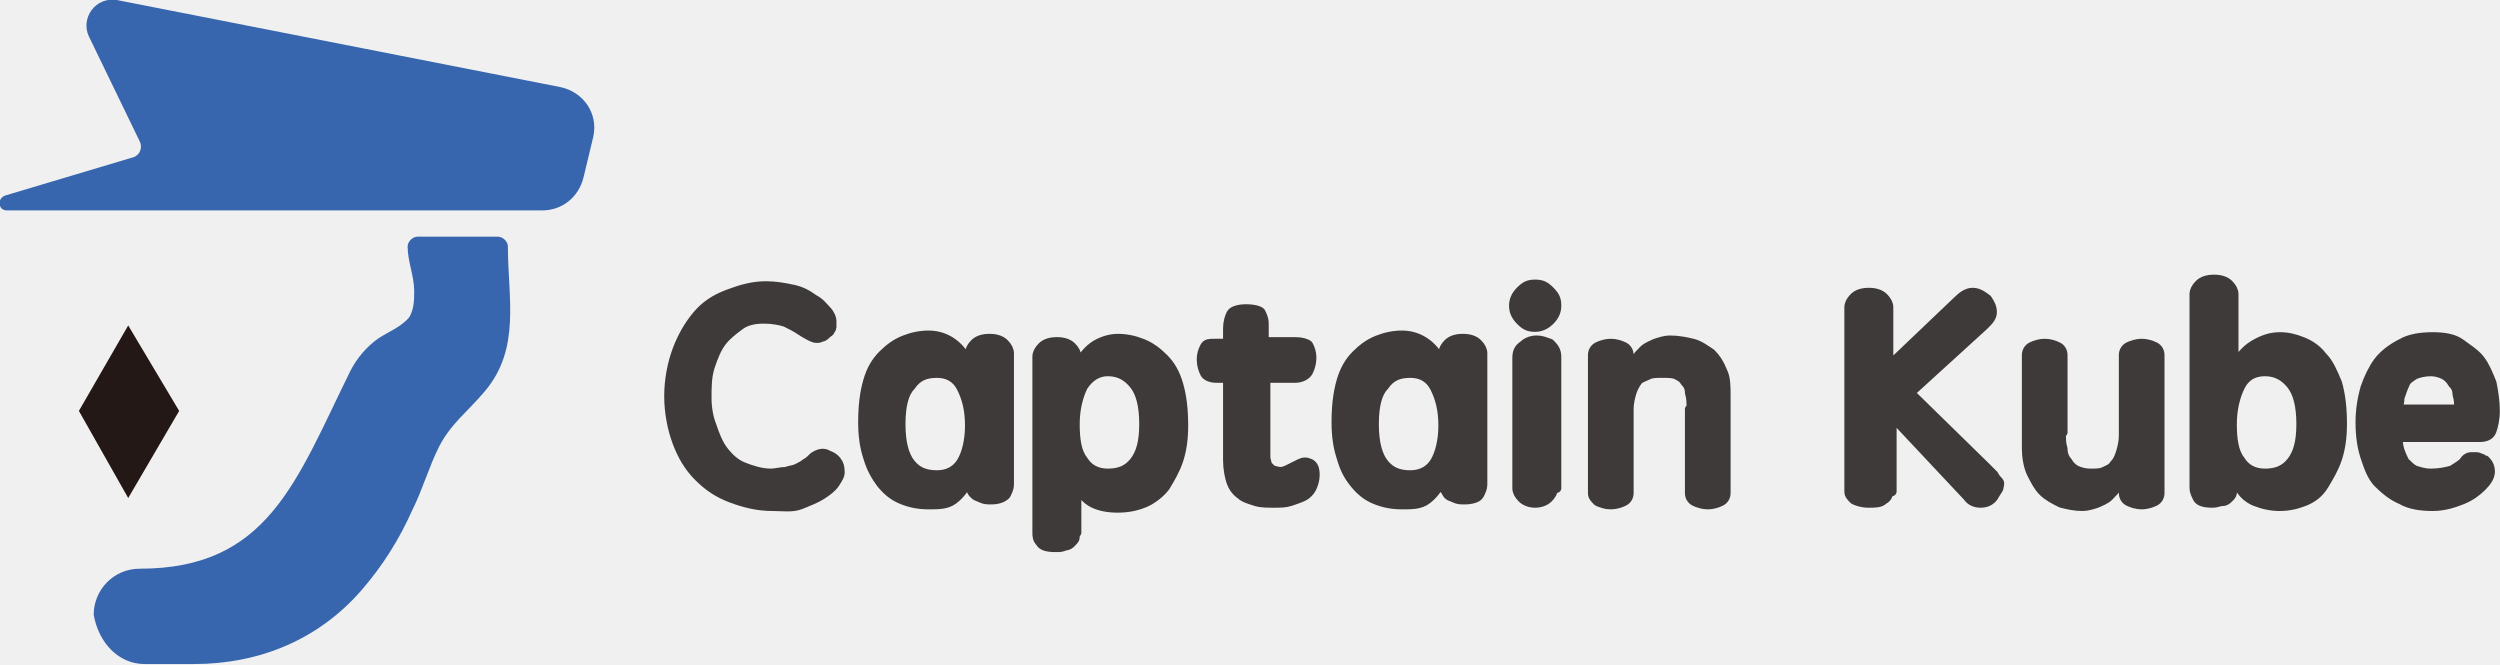
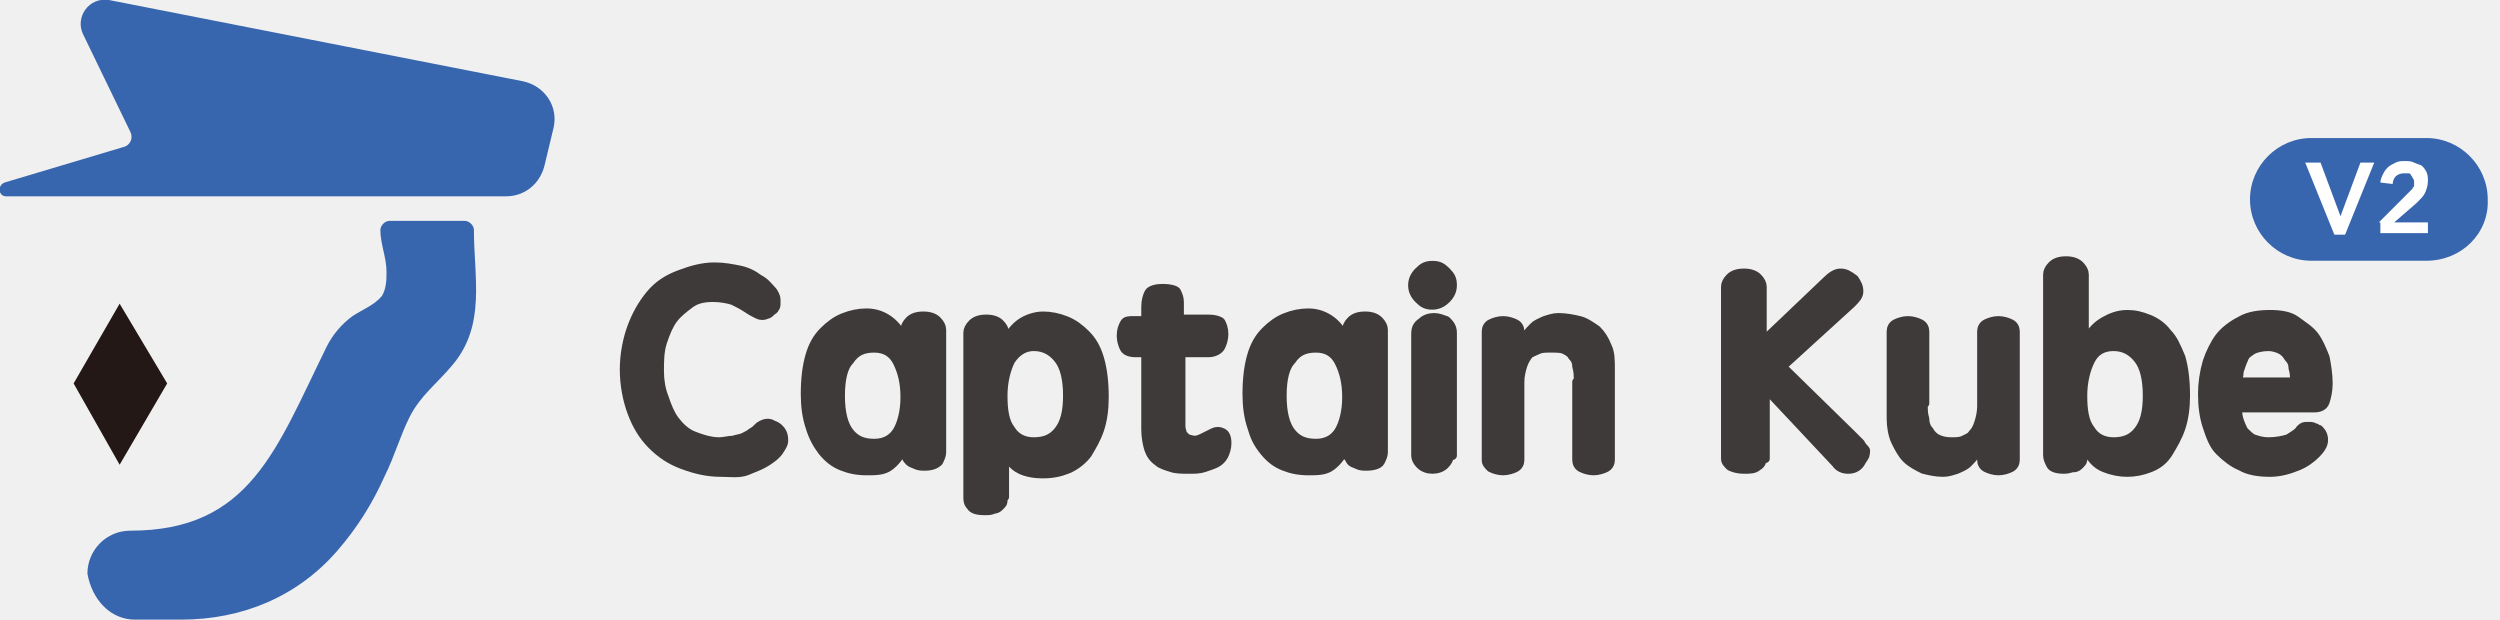
- <svg xmlns="http://www.w3.org/2000/svg" version="1.1" id="圖層_1" x="0px" y="0px" viewBox="0 0 152.1 40.4" style="enable-background:new 0 0 152.1 40.4;" xml:space="preserve">
+ <svg xmlns="http://www.w3.org/2000/svg" version="1.1" id="圖層_1" x="0px" y="0px" viewBox="0 0 163 40.4" style="enable-background:new 0 0 163 40.4;" xml:space="preserve">
  <style type="text/css">
	.st0{fill:#3766AF;}
	.st1{fill:#231815;}
	.st2{fill:#3E3A39;stroke:#3E3A39;stroke-width:0.579;stroke-linecap:round;stroke-linejoin:round;stroke-miterlimit:10;}
+ 	.st3{fill:#FFFFFF;}
</style>
  <g>
    <g>
-       <path class="st0" d="M8.5,8.6L5.4,2.2C4.9,1.1,5.8-0.2,7.1,0l27,5.3c1.4,0.3,2.3,1.6,2,3l-0.6,2.5c-0.3,1.2-1.3,2-2.5,2H0.4    c-0.5,0-0.6-0.7-0.1-0.9l7.7-2.3C8.5,9.5,8.7,9,8.5,8.6z" />
-       <path class="st0" d="M8.8,40.4c0,0,3,0,3,0c4,0,7.6-1.5,10.2-4.5c1.3-1.5,2.3-3.1,3.1-4.9c0.6-1.2,1-2.6,1.6-3.8    c0.7-1.4,1.8-2.2,2.8-3.4c2.2-2.6,1.4-5.7,1.4-8.8c0-0.3-0.3-0.6-0.6-0.6h-4.9c-0.3,0-0.6,0.3-0.6,0.6c0,0.9,0.4,1.8,0.4,2.7    c0,0.5,0,1.1-0.3,1.6c-0.5,0.6-1.3,0.9-1.9,1.3c-0.7,0.5-1.3,1.2-1.7,2c-3.3,6.7-5,12-12.8,12c-1.6,0-2.8,1.3-2.8,2.8    C6,39.1,7.2,40.4,8.8,40.4z" />
+       <path class="st0" d="M8.5,8.6L5.4,2.2C4.9,1.1,5.8-0.2,7.1,0l27,5.3c1.4,0.3,2.3,1.6,2,3l-0.6,2.5c-0.3,1.2-1.3,2-2.5,2H0.4    c-0.5,0-0.6-0.7-0.1-0.9L8,9.6C8.5,9.5,8.7,9,8.5,8.6z" />
+       <path class="st0" d="M8.8,40.4h3c4,0,7.6-1.5,10.2-4.5c1.3-1.5,2.3-3.1,3.1-4.9c0.6-1.2,1-2.6,1.6-3.8c0.7-1.4,1.8-2.2,2.8-3.4    c2.2-2.6,1.4-5.7,1.4-8.8c0-0.3-0.3-0.6-0.6-0.6h-4.9c-0.3,0-0.6,0.3-0.6,0.6c0,0.9,0.4,1.8,0.4,2.7c0,0.5,0,1.1-0.3,1.6    c-0.5,0.6-1.3,0.9-1.9,1.3c-0.7,0.5-1.3,1.2-1.7,2c-3.3,6.7-5,12-12.8,12c-1.6,0-2.8,1.3-2.8,2.8C6,39.1,7.2,40.4,8.8,40.4z" />
      <polygon class="st1" points="4.8,25 7.8,19.8 10.9,25 7.8,30.3   " />
    </g>
    <g>
-       <path class="st2" d="M47,30.8c-0.9,0-1.7-0.2-2.5-0.5c-0.8-0.3-1.4-0.7-2-1.3c-0.6-0.6-1-1.3-1.3-2.1s-0.5-1.8-0.5-2.8    c0-1,0.2-2,0.5-2.8c0.3-0.8,0.7-1.5,1.2-2.1c0.5-0.6,1.1-1,1.9-1.3s1.5-0.5,2.3-0.5c0.6,0,1.1,0.1,1.6,0.2    c0.5,0.1,0.9,0.3,1.3,0.6c0.4,0.2,0.6,0.5,0.8,0.7s0.3,0.5,0.3,0.6c0,0.2,0,0.3,0,0.4s-0.1,0.2-0.1,0.2c0,0.1-0.1,0.1-0.2,0.2    c-0.1,0.1-0.2,0.2-0.3,0.2c-0.2,0.1-0.4,0.1-0.6,0c-0.2-0.1-0.4-0.2-0.7-0.4c-0.3-0.2-0.5-0.3-0.9-0.5c-0.3-0.1-0.8-0.2-1.3-0.2    c-0.6,0-1.1,0.1-1.5,0.4s-0.8,0.6-1.1,1c-0.3,0.4-0.5,0.9-0.7,1.5S43,23.6,43,24.2c0,0.6,0.1,1.2,0.3,1.7c0.2,0.6,0.4,1.1,0.7,1.5    c0.3,0.4,0.7,0.8,1.2,1s1.1,0.4,1.7,0.4c0.3,0,0.6-0.1,0.9-0.1c0.3-0.1,0.5-0.1,0.7-0.2c0.2-0.1,0.4-0.2,0.5-0.3    c0.2-0.1,0.3-0.2,0.5-0.4c0.3-0.2,0.6-0.3,0.9-0.1c0.3,0.1,0.5,0.3,0.6,0.5c0.1,0.2,0.1,0.4,0.1,0.6c0,0.1-0.1,0.3-0.3,0.6    s-0.5,0.5-0.8,0.7c-0.3,0.2-0.8,0.4-1.3,0.6S47.6,30.8,47,30.8z" />
-       <path class="st2" d="M59,29.1c-0.3,0.6-0.6,1-1,1.3s-0.9,0.3-1.5,0.3c-0.6,0-1.1-0.1-1.6-0.3s-0.9-0.5-1.3-1    c-0.3-0.4-0.6-0.9-0.8-1.6c-0.2-0.6-0.3-1.3-0.3-2.1c0-1,0.1-1.8,0.3-2.5c0.2-0.7,0.5-1.2,0.9-1.6c0.4-0.4,0.8-0.7,1.3-0.9    c0.5-0.2,1-0.3,1.5-0.3c0.6,0,1.1,0.2,1.5,0.5s0.8,0.8,1,1.4v-0.8c0-0.2,0.1-0.4,0.3-0.6c0.2-0.2,0.5-0.3,0.9-0.3    c0.4,0,0.7,0.1,0.9,0.3c0.2,0.2,0.3,0.4,0.3,0.6v8c0,0.2-0.1,0.4-0.2,0.6c-0.2,0.2-0.5,0.3-0.9,0.3c-0.2,0-0.4,0-0.6-0.1    s-0.3-0.1-0.4-0.2c-0.1-0.1-0.2-0.2-0.2-0.3c0-0.1,0-0.2,0-0.3V29.1z M54.8,25.8c0,1.1,0.2,1.9,0.6,2.4c0.4,0.5,0.9,0.7,1.6,0.7    s1.2-0.3,1.5-0.8c0.3-0.5,0.5-1.3,0.5-2.2c0-1-0.2-1.7-0.5-2.3c-0.3-0.6-0.8-0.9-1.5-0.9c-0.7,0-1.2,0.2-1.6,0.8    C55,23.9,54.8,24.7,54.8,25.8z" />
-       <path class="st2" d="M65.4,32.4c0,0.1,0,0.2,0,0.3c0,0.1-0.1,0.2-0.2,0.3c-0.1,0.1-0.2,0.2-0.4,0.2c-0.2,0.1-0.3,0.1-0.6,0.1    c-0.5,0-0.8-0.1-0.9-0.3c-0.2-0.2-0.2-0.4-0.2-0.6V21.7c0-0.2,0.1-0.4,0.3-0.6c0.2-0.2,0.5-0.3,0.9-0.3c0.4,0,0.7,0.1,0.9,0.3    s0.3,0.4,0.3,0.6v0.8c0.2-0.6,0.6-1.1,1-1.4s1-0.5,1.5-0.5c0.5,0,1,0.1,1.5,0.3c0.5,0.2,0.9,0.5,1.3,0.9c0.4,0.4,0.7,0.9,0.9,1.6    c0.2,0.7,0.3,1.5,0.3,2.5c0,0.8-0.1,1.5-0.3,2.1c-0.2,0.6-0.5,1.1-0.8,1.6c-0.3,0.4-0.8,0.8-1.3,1s-1,0.3-1.6,0.3    s-1.1-0.1-1.5-0.3c-0.4-0.2-0.8-0.6-1-1.3V32.4z M69.6,25.8c0-1.1-0.2-1.9-0.6-2.4s-0.9-0.8-1.6-0.8c-0.6,0-1.1,0.3-1.5,0.9    c-0.3,0.6-0.5,1.4-0.5,2.3c0,0.9,0.1,1.7,0.5,2.2c0.3,0.5,0.8,0.8,1.5,0.8c0.7,0,1.2-0.2,1.6-0.7C69.4,27.6,69.6,26.9,69.6,25.8z" />
-       <path class="st2" d="M77,23v4c0,0.3,0,0.6,0,0.8c0,0.2,0.1,0.4,0.1,0.5c0.1,0.1,0.2,0.2,0.3,0.3c0.1,0,0.3,0.1,0.5,0.1    c0.2,0,0.4-0.1,0.6-0.2s0.4-0.2,0.6-0.3c0.2-0.1,0.4-0.1,0.6,0c0.2,0.1,0.3,0.3,0.3,0.7c0,0.3-0.1,0.6-0.2,0.8    c-0.1,0.2-0.3,0.4-0.5,0.5c-0.2,0.1-0.5,0.2-0.8,0.3s-0.6,0.1-1,0.1c-0.4,0-0.8,0-1.1-0.1c-0.3-0.1-0.7-0.2-0.9-0.4    c-0.3-0.2-0.5-0.5-0.6-0.8c-0.1-0.3-0.2-0.8-0.2-1.3V23H74c-0.3,0-0.6-0.1-0.7-0.3c-0.1-0.2-0.2-0.5-0.2-0.8    c0-0.4,0.1-0.6,0.2-0.8c0.1-0.2,0.3-0.2,0.6-0.2h0.8v-0.9c0-0.4,0.1-0.7,0.2-0.9c0.1-0.2,0.5-0.3,0.9-0.3c0.5,0,0.8,0.1,0.9,0.2    c0.1,0.2,0.2,0.4,0.2,0.7v1.1h1.9c0.4,0,0.7,0.1,0.8,0.2c0.1,0.2,0.2,0.4,0.2,0.8c0,0.3-0.1,0.6-0.2,0.8S79.2,23,78.8,23H77z" />
-       <path class="st2" d="M87.8,29.1c-0.3,0.6-0.6,1-1,1.3s-0.9,0.3-1.5,0.3s-1.1-0.1-1.6-0.3s-0.9-0.5-1.3-1s-0.6-0.9-0.8-1.6    c-0.2-0.6-0.3-1.3-0.3-2.1c0-1,0.1-1.8,0.3-2.5c0.2-0.7,0.5-1.2,0.9-1.6c0.4-0.4,0.8-0.7,1.3-0.9c0.5-0.2,1-0.3,1.5-0.3    c0.6,0,1.1,0.2,1.5,0.5c0.4,0.3,0.8,0.8,1,1.4v-0.8c0-0.2,0.1-0.4,0.3-0.6s0.5-0.3,0.9-0.3c0.4,0,0.7,0.1,0.9,0.3    c0.2,0.2,0.3,0.4,0.3,0.6v8c0,0.2-0.1,0.4-0.2,0.6s-0.5,0.3-0.9,0.3c-0.2,0-0.4,0-0.6-0.1s-0.3-0.1-0.4-0.2    c-0.1-0.1-0.1-0.2-0.2-0.3c0-0.1,0-0.2,0-0.3V29.1z M83.6,25.8c0,1.1,0.2,1.9,0.6,2.4c0.4,0.5,0.9,0.7,1.6,0.7    c0.7,0,1.2-0.3,1.5-0.8c0.3-0.5,0.5-1.3,0.5-2.2c0-1-0.2-1.7-0.5-2.3c-0.3-0.6-0.8-0.9-1.5-0.9c-0.7,0-1.2,0.2-1.6,0.8    C83.8,23.9,83.6,24.7,83.6,25.8z" />
-       <path class="st2" d="M92.1,18.6c0-0.3,0.1-0.6,0.4-0.9s0.5-0.4,0.9-0.4s0.6,0.1,0.9,0.4s0.4,0.5,0.4,0.9c0,0.3-0.1,0.6-0.4,0.9    c-0.2,0.2-0.5,0.4-0.9,0.4s-0.6-0.1-0.9-0.4C92.2,19.2,92.1,18.9,92.1,18.6z M94.5,29.7c0,0.2-0.1,0.4-0.3,0.6s-0.5,0.3-0.8,0.3    s-0.6-0.1-0.8-0.3c-0.2-0.2-0.3-0.4-0.3-0.6v-7.9c0-0.4,0.1-0.6,0.4-0.8c0.2-0.2,0.5-0.3,0.8-0.3c0.3,0,0.5,0.1,0.8,0.2    c0.2,0.2,0.4,0.4,0.4,0.8V29.7z" />
-       <path class="st2" d="M102.9,24.9c0-0.4,0-0.7-0.1-1c0-0.3-0.1-0.5-0.3-0.7c-0.1-0.2-0.3-0.3-0.5-0.4c-0.2-0.1-0.5-0.1-0.9-0.1    c-0.3,0-0.6,0-0.8,0.1c-0.2,0.1-0.5,0.2-0.6,0.3s-0.3,0.4-0.4,0.7c-0.1,0.3-0.2,0.7-0.2,1.1v5.1c0,0.2-0.1,0.4-0.3,0.5    c-0.2,0.1-0.5,0.2-0.8,0.2s-0.6-0.1-0.8-0.2c-0.2-0.2-0.3-0.3-0.3-0.5v-8.4c0-0.2,0.1-0.4,0.3-0.5s0.5-0.2,0.8-0.2    s0.6,0.1,0.8,0.2c0.2,0.1,0.3,0.3,0.3,0.5v0.9c0.1-0.2,0.2-0.4,0.4-0.6c0.1-0.2,0.3-0.4,0.5-0.6c0.2-0.2,0.5-0.3,0.7-0.4    c0.3-0.1,0.6-0.2,0.9-0.2c0.5,0,1,0.1,1.4,0.2c0.4,0.1,0.8,0.4,1.1,0.6c0.3,0.3,0.5,0.6,0.7,1.1c0.2,0.4,0.2,0.9,0.2,1.5v5.9    c0,0.2-0.1,0.4-0.3,0.5s-0.5,0.2-0.8,0.2c-0.3,0-0.6-0.1-0.8-0.2s-0.3-0.3-0.3-0.5V24.9z" />
-       <path class="st2" d="M114.9,29.9c0,0.2-0.1,0.4-0.3,0.5c-0.2,0.2-0.5,0.2-0.9,0.2s-0.7-0.1-0.9-0.2c-0.2-0.2-0.3-0.3-0.3-0.5V18.7    c0-0.2,0.1-0.4,0.3-0.6c0.2-0.2,0.5-0.3,0.9-0.3s0.7,0.1,0.9,0.3c0.2,0.2,0.3,0.4,0.3,0.6v3.6l4.2-4c0.3-0.3,0.6-0.5,0.9-0.5    c0.3,0,0.5,0.1,0.9,0.4c0.2,0.3,0.3,0.5,0.3,0.8s-0.2,0.5-0.5,0.8l-4.5,4.1l4.6,4.5c0.2,0.2,0.4,0.4,0.5,0.5    c0.1,0.2,0.2,0.3,0.3,0.4s0,0.3,0,0.4c-0.1,0.2-0.2,0.3-0.3,0.5c-0.2,0.3-0.5,0.4-0.8,0.4s-0.6-0.1-0.8-0.4l-4.6-4.9V29.9z" />
-       <path class="st2" d="M125.4,26.3c0,0.4,0,0.7,0.1,1c0,0.3,0.1,0.6,0.3,0.8c0.1,0.2,0.3,0.4,0.5,0.5c0.2,0.1,0.5,0.2,0.9,0.2    c0.3,0,0.6,0,0.8-0.1c0.2-0.1,0.5-0.2,0.6-0.4c0.2-0.2,0.3-0.4,0.4-0.7s0.2-0.7,0.2-1.1v-4.9c0-0.2,0.1-0.4,0.3-0.5    c0.2-0.1,0.5-0.2,0.8-0.2s0.6,0.1,0.8,0.2s0.3,0.3,0.3,0.5v8.4c0,0.2-0.1,0.4-0.3,0.5c-0.2,0.1-0.5,0.2-0.8,0.2s-0.6-0.1-0.8-0.2    c-0.2-0.1-0.3-0.3-0.3-0.5V29c-0.1,0.2-0.2,0.4-0.4,0.6c-0.1,0.2-0.3,0.4-0.5,0.6s-0.5,0.3-0.7,0.4c-0.3,0.1-0.6,0.2-0.9,0.2    c-0.5,0-0.9-0.1-1.3-0.2c-0.4-0.2-0.8-0.4-1.1-0.7c-0.3-0.3-0.5-0.7-0.7-1.1c-0.2-0.4-0.3-1-0.3-1.5v-5.7c0-0.2,0.1-0.4,0.3-0.5    s0.5-0.2,0.8-0.2c0.3,0,0.6,0.1,0.8,0.2c0.2,0.1,0.3,0.3,0.3,0.5V26.3z" />
-       <path class="st2" d="M135.8,29.7c0,0.1,0,0.2,0,0.3c0,0.1-0.1,0.2-0.2,0.3c-0.1,0.1-0.2,0.2-0.4,0.2s-0.3,0.1-0.6,0.1    c-0.5,0-0.8-0.1-0.9-0.3s-0.2-0.4-0.2-0.6V17.9c0-0.2,0.1-0.4,0.3-0.6c0.2-0.2,0.5-0.3,0.9-0.3c0.4,0,0.7,0.1,0.9,0.3    c0.2,0.2,0.3,0.4,0.3,0.6v4.5c0.3-0.6,0.7-1.1,1.2-1.4c0.5-0.3,1-0.5,1.6-0.5c0.5,0,0.9,0.1,1.4,0.3c0.5,0.2,0.9,0.5,1.2,0.9    c0.4,0.4,0.6,0.9,0.9,1.6c0.2,0.7,0.3,1.5,0.3,2.5c0,0.8-0.1,1.5-0.3,2.1c-0.2,0.6-0.5,1.1-0.8,1.6s-0.7,0.8-1.2,1    c-0.5,0.2-1,0.3-1.5,0.3c-0.5,0-1-0.1-1.5-0.3s-0.9-0.6-1.2-1.3V29.7z M140,25.8c0-1.1-0.2-1.9-0.6-2.4c-0.4-0.5-0.9-0.8-1.6-0.8    c-0.7,0-1.2,0.3-1.5,0.9c-0.3,0.6-0.5,1.4-0.5,2.3c0,0.9,0.1,1.7,0.5,2.2c0.3,0.5,0.8,0.8,1.5,0.8s1.2-0.2,1.6-0.7    C139.8,27.6,140,26.9,140,25.8z" />
-       <path class="st2" d="M148,30.8c-0.7,0-1.4-0.1-1.9-0.4c-0.5-0.2-1-0.6-1.4-1c-0.4-0.4-0.6-1-0.8-1.6c-0.2-0.6-0.3-1.3-0.3-2.1    c0-0.7,0.1-1.4,0.3-2.1c0.2-0.6,0.5-1.2,0.8-1.6s0.8-0.8,1.4-1.1c0.5-0.3,1.2-0.4,1.9-0.4c0.7,0,1.3,0.1,1.7,0.4s0.9,0.6,1.2,1    c0.3,0.4,0.5,0.9,0.7,1.4c0.1,0.5,0.2,1.1,0.2,1.7c0,0.5-0.1,0.9-0.2,1.2s-0.4,0.4-0.7,0.4h-5c0,0.3,0,0.5,0.1,0.8    c0.1,0.3,0.2,0.5,0.3,0.7c0.2,0.2,0.4,0.4,0.6,0.5c0.3,0.1,0.6,0.2,1,0.2c0.5,0,1-0.1,1.3-0.2c0.3-0.2,0.5-0.3,0.7-0.5    c0.1-0.2,0.3-0.3,0.4-0.3c0.1,0,0.3,0,0.4,0c0.1,0,0.2,0.1,0.3,0.1c0.1,0.1,0.2,0.1,0.2,0.1c0.2,0.2,0.3,0.4,0.3,0.7    s-0.2,0.6-0.5,0.9c-0.3,0.3-0.7,0.6-1.2,0.8S148.7,30.8,148,30.8z M149.6,24.9c0-0.3,0-0.6-0.1-0.9c0-0.3-0.1-0.5-0.3-0.7    c-0.1-0.2-0.3-0.4-0.5-0.5c-0.2-0.1-0.5-0.2-0.8-0.2c-0.4,0-0.8,0.1-1,0.2c-0.3,0.2-0.5,0.3-0.6,0.6c-0.1,0.2-0.2,0.5-0.3,0.8    c0,0.3-0.1,0.5-0.1,0.7H149.6z" />
+       <path class="st2" d="M47,30.8c-0.9,0-1.7-0.2-2.5-0.5s-1.4-0.7-2-1.3c-0.6-0.6-1-1.3-1.3-2.1s-0.5-1.8-0.5-2.8s0.2-2,0.5-2.8    s0.7-1.5,1.2-2.1s1.1-1,1.9-1.3s1.5-0.5,2.3-0.5c0.6,0,1.1,0.1,1.6,0.2s0.9,0.3,1.3,0.6c0.4,0.2,0.6,0.5,0.8,0.7s0.3,0.5,0.3,0.6    c0,0.2,0,0.3,0,0.4s-0.1,0.2-0.1,0.2c0,0.1-0.1,0.1-0.2,0.2c-0.1,0.1-0.2,0.2-0.3,0.2c-0.2,0.1-0.4,0.1-0.6,0    c-0.2-0.1-0.4-0.2-0.7-0.4c-0.3-0.2-0.5-0.3-0.9-0.5c-0.3-0.1-0.8-0.2-1.3-0.2c-0.6,0-1.1,0.1-1.5,0.4s-0.8,0.6-1.1,1    s-0.5,0.9-0.7,1.5S43,23.6,43,24.2s0.1,1.2,0.3,1.7c0.2,0.6,0.4,1.1,0.7,1.5s0.7,0.8,1.2,1s1.1,0.4,1.7,0.4c0.3,0,0.6-0.1,0.9-0.1    c0.3-0.1,0.5-0.1,0.7-0.2s0.4-0.2,0.5-0.3c0.2-0.1,0.3-0.2,0.5-0.4c0.3-0.2,0.6-0.3,0.9-0.1c0.3,0.1,0.5,0.3,0.6,0.5    s0.1,0.4,0.1,0.6c0,0.1-0.1,0.3-0.3,0.6s-0.5,0.5-0.8,0.7s-0.8,0.4-1.3,0.6S47.6,30.8,47,30.8z" />
+       <path class="st2" d="M59,29.1c-0.3,0.6-0.6,1-1,1.3s-0.9,0.3-1.5,0.3s-1.1-0.1-1.6-0.3s-0.9-0.5-1.3-1c-0.3-0.4-0.6-0.9-0.8-1.6    c-0.2-0.6-0.3-1.3-0.3-2.1c0-1,0.1-1.8,0.3-2.5s0.5-1.2,0.9-1.6s0.8-0.7,1.3-0.9c0.5-0.2,1-0.3,1.5-0.3c0.6,0,1.1,0.2,1.5,0.5    s0.8,0.8,1,1.4v-0.8c0-0.2,0.1-0.4,0.3-0.6s0.5-0.3,0.9-0.3s0.7,0.1,0.9,0.3c0.2,0.2,0.3,0.4,0.3,0.6v8c0,0.2-0.1,0.4-0.2,0.6    c-0.2,0.2-0.5,0.3-0.9,0.3c-0.2,0-0.4,0-0.6-0.1s-0.3-0.1-0.4-0.2c-0.1-0.1-0.2-0.2-0.2-0.3c0-0.1,0-0.2,0-0.3v-0.4H59z     M54.8,25.8c0,1.1,0.2,1.9,0.6,2.4c0.4,0.5,0.9,0.7,1.6,0.7s1.2-0.3,1.5-0.8s0.5-1.3,0.5-2.2c0-1-0.2-1.7-0.5-2.3    c-0.3-0.6-0.8-0.9-1.5-0.9s-1.2,0.2-1.6,0.8C55,23.9,54.8,24.7,54.8,25.8z" />
+       <path class="st2" d="M65.4,32.4c0,0.1,0,0.2,0,0.3s-0.1,0.2-0.2,0.3s-0.2,0.2-0.4,0.2c-0.2,0.1-0.3,0.1-0.6,0.1    c-0.5,0-0.8-0.1-0.9-0.3c-0.2-0.2-0.2-0.4-0.2-0.6V21.7c0-0.2,0.1-0.4,0.3-0.6s0.5-0.3,0.9-0.3s0.7,0.1,0.9,0.3s0.3,0.4,0.3,0.6    v0.8c0.2-0.6,0.6-1.1,1-1.4s1-0.5,1.5-0.5s1,0.1,1.5,0.3c0.5,0.2,0.9,0.5,1.3,0.9s0.7,0.9,0.9,1.6c0.2,0.7,0.3,1.5,0.3,2.5    c0,0.8-0.1,1.5-0.3,2.1c-0.2,0.6-0.5,1.1-0.8,1.6c-0.3,0.4-0.8,0.8-1.3,1s-1,0.3-1.6,0.3s-1.1-0.1-1.5-0.3c-0.4-0.2-0.8-0.6-1-1.3    v3.1H65.4z M69.6,25.8c0-1.1-0.2-1.9-0.6-2.4s-0.9-0.8-1.6-0.8c-0.6,0-1.1,0.3-1.5,0.9c-0.3,0.6-0.5,1.4-0.5,2.3s0.1,1.7,0.5,2.2    c0.3,0.5,0.8,0.8,1.5,0.8s1.2-0.2,1.6-0.7C69.4,27.6,69.6,26.9,69.6,25.8z" />
+       <path class="st2" d="M77,23v4c0,0.3,0,0.6,0,0.8c0,0.2,0.1,0.4,0.1,0.5c0.1,0.1,0.2,0.2,0.3,0.3c0.1,0,0.3,0.1,0.5,0.1    s0.4-0.1,0.6-0.2s0.4-0.2,0.6-0.3c0.2-0.1,0.4-0.1,0.6,0s0.3,0.3,0.3,0.7c0,0.3-0.1,0.6-0.2,0.8c-0.1,0.2-0.3,0.4-0.5,0.5    s-0.5,0.2-0.8,0.3s-0.6,0.1-1,0.1s-0.8,0-1.1-0.1c-0.3-0.1-0.7-0.2-0.9-0.4c-0.3-0.2-0.5-0.5-0.6-0.8s-0.2-0.8-0.2-1.3v-5H74    c-0.3,0-0.6-0.1-0.7-0.3c-0.1-0.2-0.2-0.5-0.2-0.8c0-0.4,0.1-0.6,0.2-0.8c0.1-0.2,0.3-0.2,0.6-0.2h0.8V20c0-0.4,0.1-0.7,0.2-0.9    c0.1-0.2,0.5-0.3,0.9-0.3c0.5,0,0.8,0.1,0.9,0.2c0.1,0.2,0.2,0.4,0.2,0.7v1.1h1.9c0.4,0,0.7,0.1,0.8,0.2c0.1,0.2,0.2,0.4,0.2,0.8    c0,0.3-0.1,0.6-0.2,0.8S79.2,23,78.8,23H77z" />
+       <path class="st2" d="M87.8,29.1c-0.3,0.6-0.6,1-1,1.3s-0.9,0.3-1.5,0.3s-1.1-0.1-1.6-0.3s-0.9-0.5-1.3-1s-0.6-0.9-0.8-1.6    c-0.2-0.6-0.3-1.3-0.3-2.1c0-1,0.1-1.8,0.3-2.5c0.2-0.7,0.5-1.2,0.9-1.6s0.8-0.7,1.3-0.9c0.5-0.2,1-0.3,1.5-0.3    c0.6,0,1.1,0.2,1.5,0.5s0.8,0.8,1,1.4v-0.8c0-0.2,0.1-0.4,0.3-0.6s0.5-0.3,0.9-0.3s0.7,0.1,0.9,0.3c0.2,0.2,0.3,0.4,0.3,0.6v8    c0,0.2-0.1,0.4-0.2,0.6s-0.5,0.3-0.9,0.3c-0.2,0-0.4,0-0.6-0.1s-0.3-0.1-0.4-0.2s-0.1-0.2-0.2-0.3c0-0.1,0-0.2,0-0.3v-0.4H87.8z     M83.6,25.8c0,1.1,0.2,1.9,0.6,2.4s0.9,0.7,1.6,0.7s1.2-0.3,1.5-0.8s0.5-1.3,0.5-2.2c0-1-0.2-1.7-0.5-2.3    c-0.3-0.6-0.8-0.9-1.5-0.9s-1.2,0.2-1.6,0.8C83.8,23.9,83.6,24.7,83.6,25.8z" />
+       <path class="st2" d="M92.1,18.6c0-0.3,0.1-0.6,0.4-0.9s0.5-0.4,0.9-0.4s0.6,0.1,0.9,0.4s0.4,0.5,0.4,0.9c0,0.3-0.1,0.6-0.4,0.9    c-0.2,0.2-0.5,0.4-0.9,0.4s-0.6-0.1-0.9-0.4S92.1,18.9,92.1,18.6z M94.5,29.7c0,0.2-0.1,0.4-0.3,0.6s-0.5,0.3-0.8,0.3    s-0.6-0.1-0.8-0.3c-0.2-0.2-0.3-0.4-0.3-0.6v-7.9c0-0.4,0.1-0.6,0.4-0.8c0.2-0.2,0.5-0.3,0.8-0.3s0.5,0.1,0.8,0.2    c0.2,0.2,0.4,0.4,0.4,0.8v8H94.5z" />
+       <path class="st2" d="M102.9,24.9c0-0.4,0-0.7-0.1-1c0-0.3-0.1-0.5-0.3-0.7c-0.1-0.2-0.3-0.3-0.5-0.4s-0.5-0.1-0.9-0.1    c-0.3,0-0.6,0-0.8,0.1c-0.2,0.1-0.5,0.2-0.6,0.3s-0.3,0.4-0.4,0.7c-0.1,0.3-0.2,0.7-0.2,1.1V30c0,0.2-0.1,0.4-0.3,0.5    c-0.2,0.1-0.5,0.2-0.8,0.2s-0.6-0.1-0.8-0.2c-0.2-0.2-0.3-0.3-0.3-0.5v-8.4c0-0.2,0.1-0.4,0.3-0.5s0.5-0.2,0.8-0.2    s0.6,0.1,0.8,0.2c0.2,0.1,0.3,0.3,0.3,0.5v0.9c0.1-0.2,0.2-0.4,0.4-0.6c0.1-0.2,0.3-0.4,0.5-0.6s0.5-0.3,0.7-0.4    c0.3-0.1,0.6-0.2,0.9-0.2c0.5,0,1,0.1,1.4,0.2s0.8,0.4,1.1,0.6c0.3,0.3,0.5,0.6,0.7,1.1c0.2,0.4,0.2,0.9,0.2,1.5V30    c0,0.2-0.1,0.4-0.3,0.5s-0.5,0.2-0.8,0.2s-0.6-0.1-0.8-0.2s-0.3-0.3-0.3-0.5v-5.1H102.9z" />
+       <path class="st2" d="M114.9,29.9c0,0.2-0.1,0.4-0.3,0.5c-0.2,0.2-0.5,0.2-0.9,0.2s-0.7-0.1-0.9-0.2c-0.2-0.2-0.3-0.3-0.3-0.5V18.7    c0-0.2,0.1-0.4,0.3-0.6c0.2-0.2,0.5-0.3,0.9-0.3s0.7,0.1,0.9,0.3c0.2,0.2,0.3,0.4,0.3,0.6v3.6l4.2-4c0.3-0.3,0.6-0.5,0.9-0.5    s0.5,0.1,0.9,0.4c0.2,0.3,0.3,0.5,0.3,0.8s-0.2,0.5-0.5,0.8l-4.5,4.1l4.6,4.5c0.2,0.2,0.4,0.4,0.5,0.5c0.1,0.2,0.2,0.3,0.3,0.4    s0,0.3,0,0.4c-0.1,0.2-0.2,0.3-0.3,0.5c-0.2,0.3-0.5,0.4-0.8,0.4s-0.6-0.1-0.8-0.4l-4.6-4.9v4.6H114.9z" />
+       <path class="st2" d="M125.4,26.3c0,0.4,0,0.7,0.1,1c0,0.3,0.1,0.6,0.3,0.8c0.1,0.2,0.3,0.4,0.5,0.5s0.5,0.2,0.9,0.2    c0.3,0,0.6,0,0.8-0.1s0.5-0.2,0.6-0.4c0.2-0.2,0.3-0.4,0.4-0.7s0.2-0.7,0.2-1.1v-4.9c0-0.2,0.1-0.4,0.3-0.5s0.5-0.2,0.8-0.2    s0.6,0.1,0.8,0.2s0.3,0.3,0.3,0.5V30c0,0.2-0.1,0.4-0.3,0.5s-0.5,0.2-0.8,0.2s-0.6-0.1-0.8-0.2s-0.3-0.3-0.3-0.5v-1    c-0.1,0.2-0.2,0.4-0.4,0.6c-0.1,0.2-0.3,0.4-0.5,0.6s-0.5,0.3-0.7,0.4c-0.3,0.1-0.6,0.2-0.9,0.2c-0.5,0-0.9-0.1-1.3-0.2    c-0.4-0.2-0.8-0.4-1.1-0.7c-0.3-0.3-0.5-0.7-0.7-1.1s-0.3-1-0.3-1.5v-5.7c0-0.2,0.1-0.4,0.3-0.5s0.5-0.2,0.8-0.2s0.6,0.1,0.8,0.2    c0.2,0.1,0.3,0.3,0.3,0.5v4.7H125.4z" />
+       <path class="st2" d="M135.8,29.7c0,0.1,0,0.2,0,0.3c0,0.1-0.1,0.2-0.2,0.3c-0.1,0.1-0.2,0.2-0.4,0.2s-0.3,0.1-0.6,0.1    c-0.5,0-0.8-0.1-0.9-0.3s-0.2-0.4-0.2-0.6V17.9c0-0.2,0.1-0.4,0.3-0.6s0.5-0.3,0.9-0.3s0.7,0.1,0.9,0.3c0.2,0.2,0.3,0.4,0.3,0.6    v4.5c0.3-0.6,0.7-1.1,1.2-1.4s1-0.5,1.6-0.5c0.5,0,0.9,0.1,1.4,0.3c0.5,0.2,0.9,0.5,1.2,0.9c0.4,0.4,0.6,0.9,0.9,1.6    c0.2,0.7,0.3,1.5,0.3,2.5c0,0.8-0.1,1.5-0.3,2.1s-0.5,1.1-0.8,1.6s-0.7,0.8-1.2,1s-1,0.3-1.5,0.3s-1-0.1-1.5-0.3s-0.9-0.6-1.2-1.3    v0.5H135.8z M140,25.8c0-1.1-0.2-1.9-0.6-2.4c-0.4-0.5-0.9-0.8-1.6-0.8c-0.7,0-1.2,0.3-1.5,0.9s-0.5,1.4-0.5,2.3s0.1,1.7,0.5,2.2    c0.3,0.5,0.8,0.8,1.5,0.8s1.2-0.2,1.6-0.7C139.8,27.6,140,26.9,140,25.8z" />
+       <path class="st2" d="M148,30.8c-0.7,0-1.4-0.1-1.9-0.4c-0.5-0.2-1-0.6-1.4-1s-0.6-1-0.8-1.6s-0.3-1.3-0.3-2.1    c0-0.7,0.1-1.4,0.3-2.1c0.2-0.6,0.5-1.2,0.8-1.6s0.8-0.8,1.4-1.1c0.5-0.3,1.2-0.4,1.9-0.4s1.3,0.1,1.7,0.4s0.9,0.6,1.2,1    s0.5,0.9,0.7,1.4c0.1,0.5,0.2,1.1,0.2,1.7c0,0.5-0.1,0.9-0.2,1.2s-0.4,0.4-0.7,0.4h-5c0,0.3,0,0.5,0.1,0.8s0.2,0.5,0.3,0.7    c0.2,0.2,0.4,0.4,0.6,0.5c0.3,0.1,0.6,0.2,1,0.2c0.5,0,1-0.1,1.3-0.2c0.3-0.2,0.5-0.3,0.7-0.5c0.1-0.2,0.3-0.3,0.4-0.3    c0.1,0,0.3,0,0.4,0c0.1,0,0.2,0.1,0.3,0.1c0.1,0.1,0.2,0.1,0.2,0.1c0.2,0.2,0.3,0.4,0.3,0.7s-0.2,0.6-0.5,0.9s-0.7,0.6-1.2,0.8    S148.7,30.8,148,30.8z M149.6,24.9c0-0.3,0-0.6-0.1-0.9c0-0.3-0.1-0.5-0.3-0.7c-0.1-0.2-0.3-0.4-0.5-0.5s-0.5-0.2-0.8-0.2    c-0.4,0-0.8,0.1-1,0.2c-0.3,0.2-0.5,0.3-0.6,0.6c-0.1,0.2-0.2,0.5-0.3,0.8c0,0.3-0.1,0.5-0.1,0.7H149.6z" />
+     </g>
+   </g>
+   <path class="st0" d="M158.2,17h-7.5c-2.2,0-4-1.8-4-4v0c0-2.2,1.8-4,4-4h7.5c2.2,0,4,1.8,4,4v0C162.3,15.2,160.5,17,158.2,17z" />
+   <g>
+     <g>
+       <path class="st3" d="M150.3,10.6h1l1.3,3.5l1.3-3.5h0.9l-1.9,4.7h-0.7L150.3,10.6z" />
+       <path class="st3" d="M155.1,14.5l1.8-1.8c0.1-0.1,0.1-0.1,0.2-0.2s0.1-0.1,0.2-0.2c0-0.1,0.1-0.1,0.1-0.2c0-0.1,0-0.1,0-0.2    c0-0.1,0-0.2-0.1-0.3c0-0.1-0.1-0.1-0.1-0.2c-0.1-0.1-0.1-0.1-0.2-0.1s-0.2,0-0.3,0c-0.2,0-0.4,0.1-0.5,0.2s-0.2,0.3-0.2,0.5    l-0.8-0.1c0-0.2,0.1-0.4,0.2-0.6s0.2-0.3,0.3-0.4c0.1-0.1,0.3-0.2,0.5-0.3c0.2-0.1,0.4-0.1,0.6-0.1s0.4,0,0.6,0.1    c0.2,0.1,0.3,0.1,0.5,0.2c0.1,0.1,0.2,0.2,0.3,0.4c0.1,0.2,0.1,0.4,0.1,0.6c0,0.3-0.1,0.6-0.2,0.8c-0.1,0.2-0.3,0.4-0.5,0.6    l-1.5,1.3h2.2v0.7h-3.1V14.5z" />
    </g>
  </g>
</svg>
